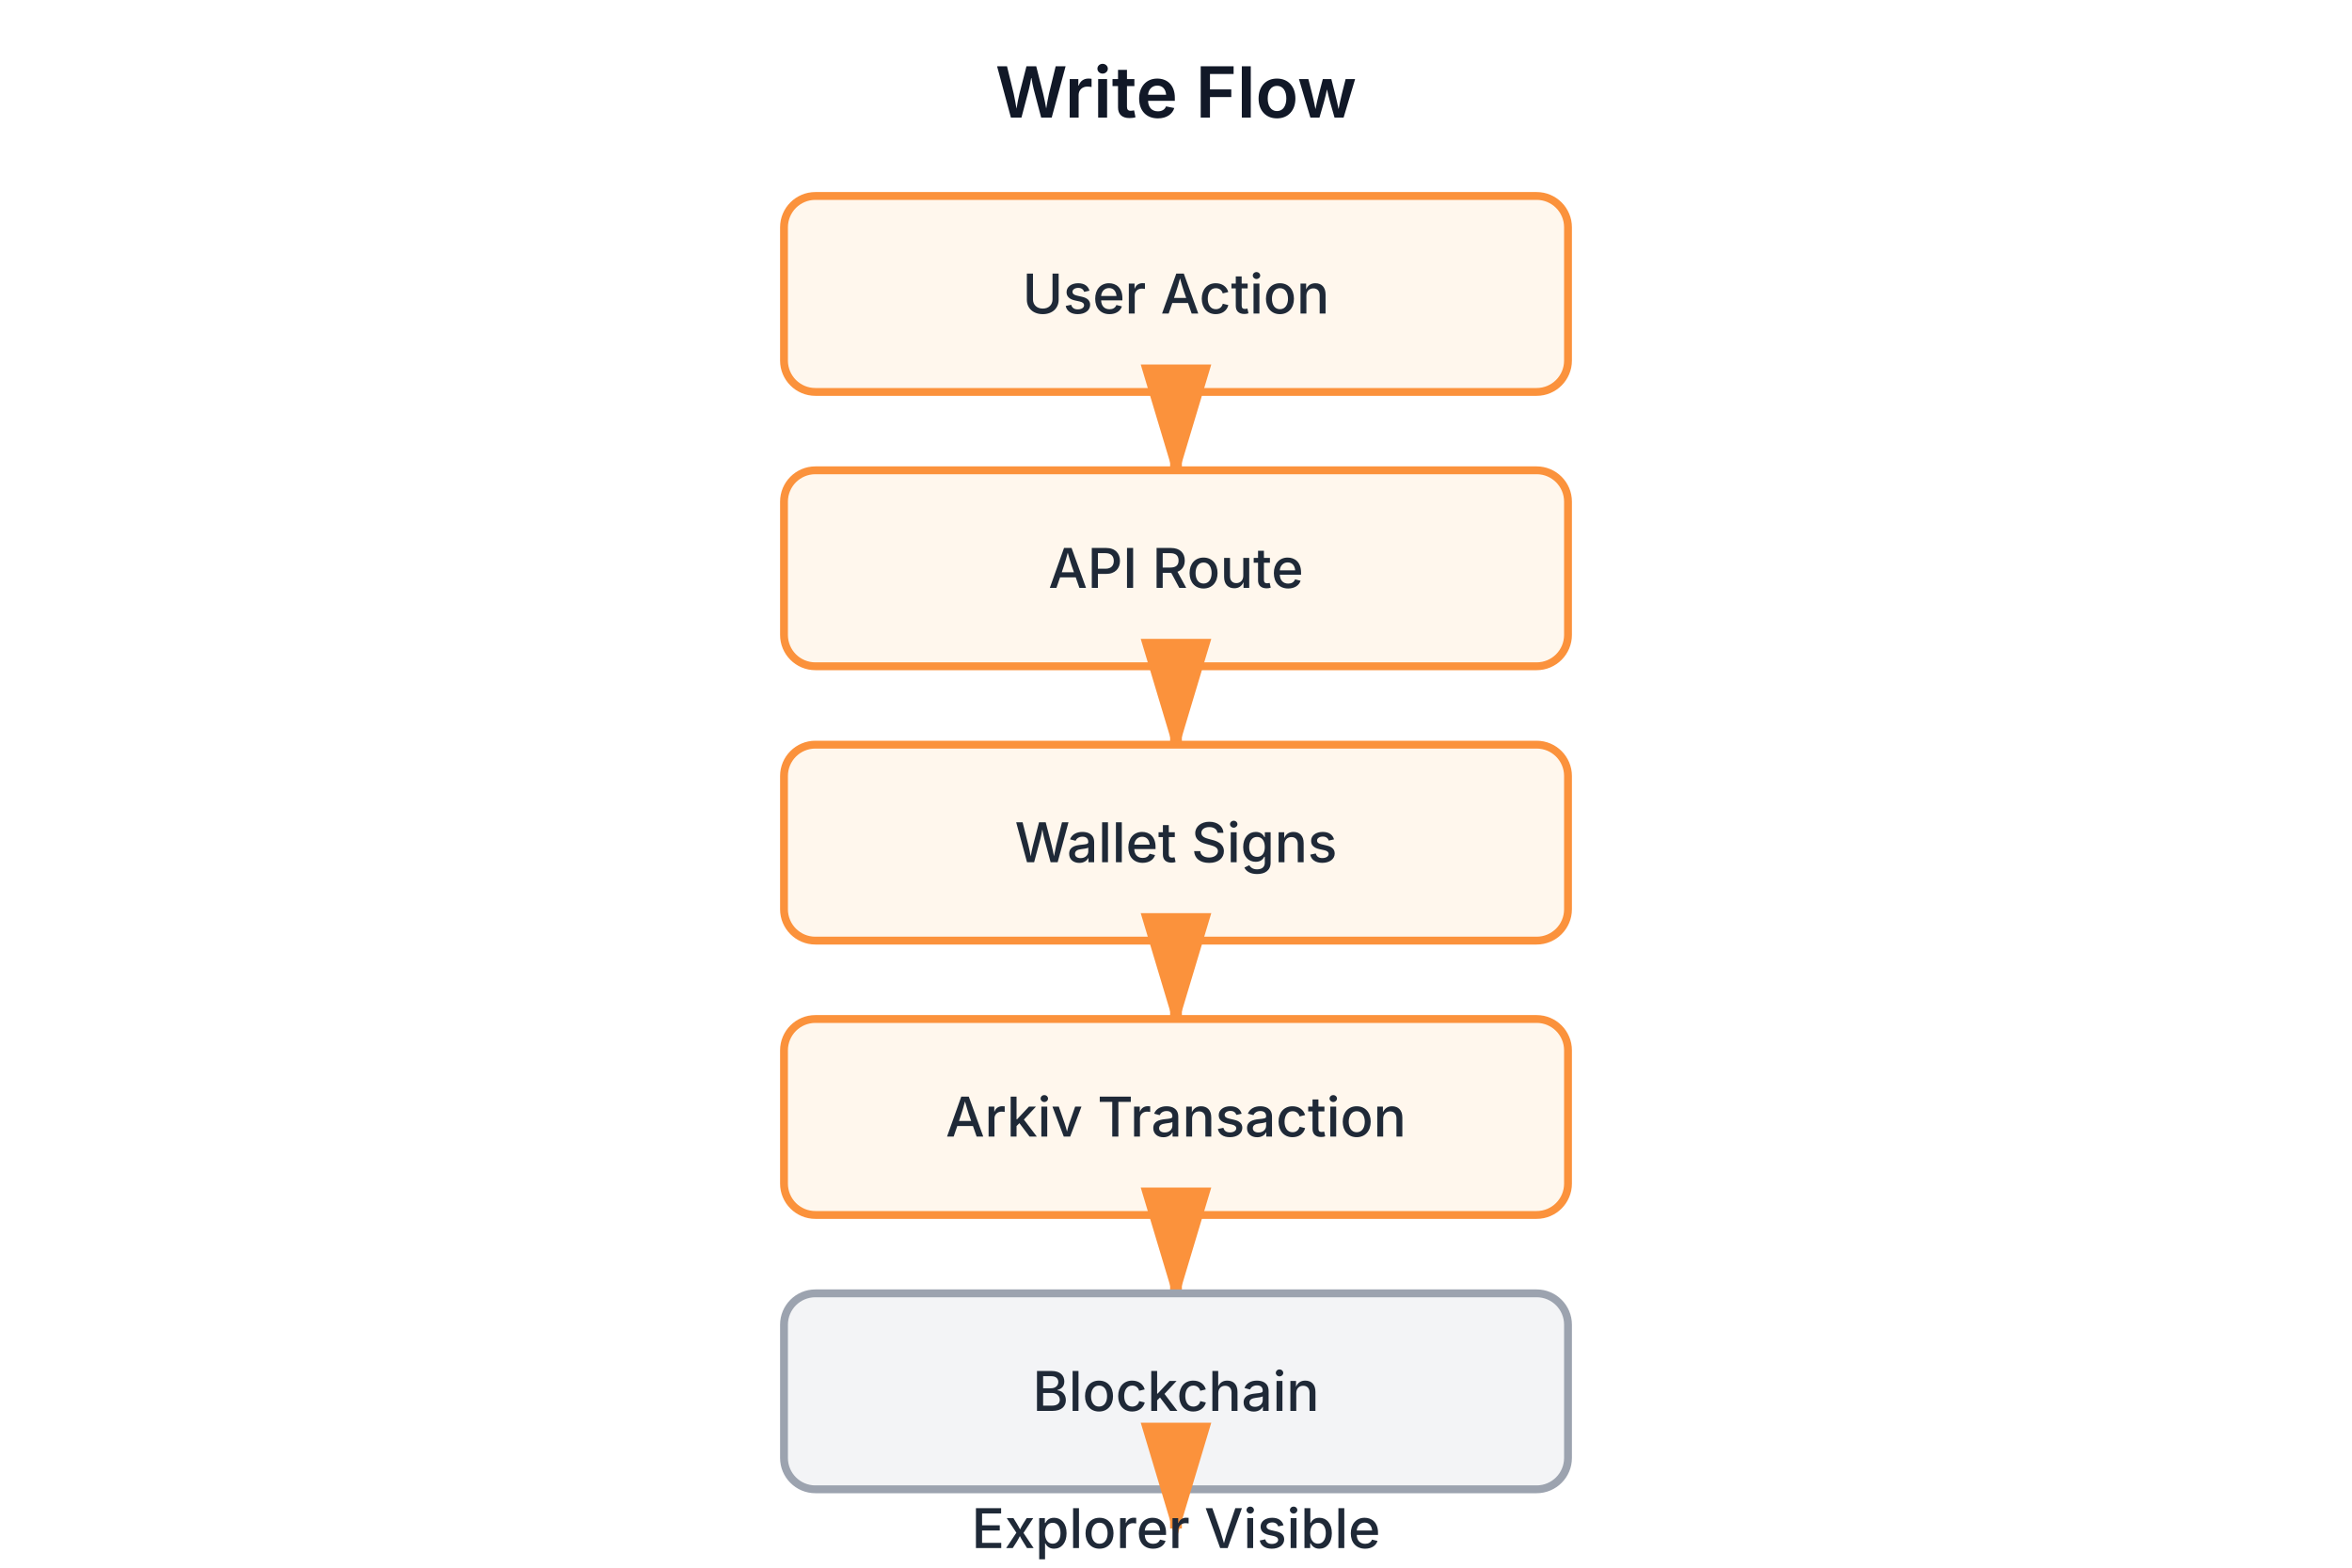
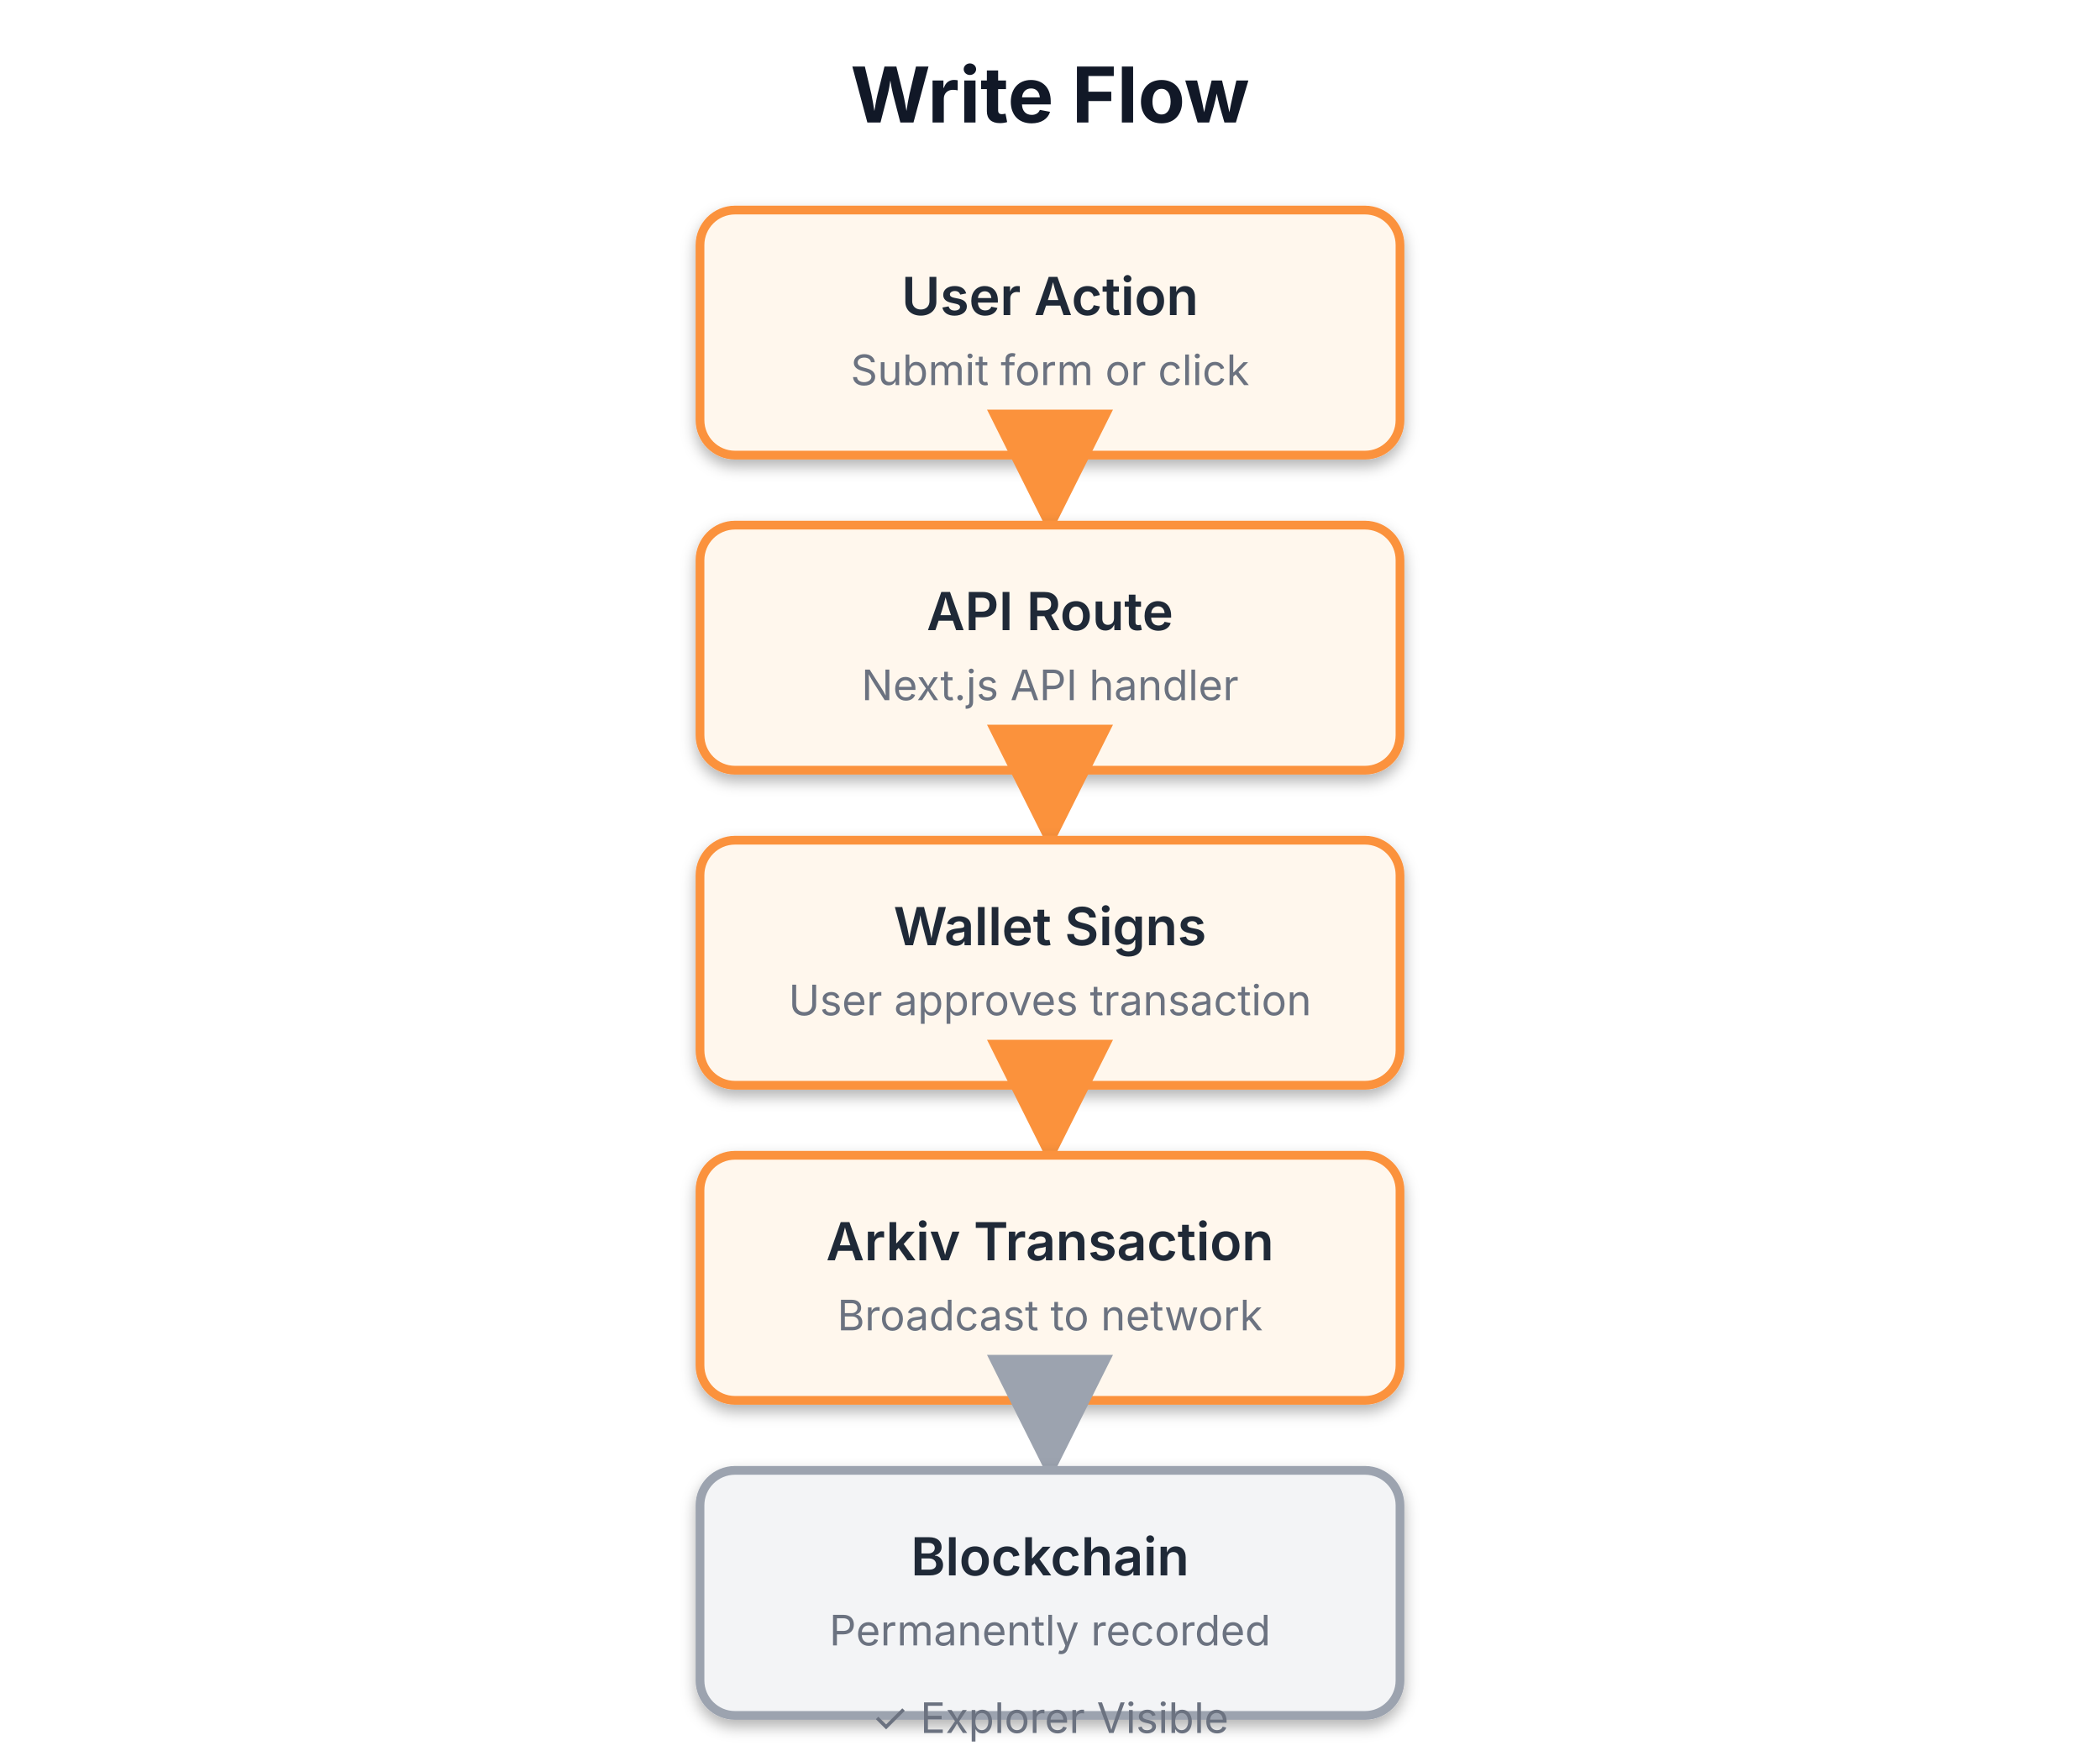
- <svg xmlns="http://www.w3.org/2000/svg" viewBox="0 0 600 400" role="img" aria-label="Write flow diagram">
+ <svg xmlns="http://www.w3.org/2000/svg" viewBox="0 0 600 500" role="img" aria-label="Write flow diagram">
  <defs>
    <style>
-       .flow-box { fill: #fff7ed; stroke: #fb923c; stroke-width: 2; }
-       .flow-box-neutral { fill: #f3f4f6; stroke: #9ca3af; stroke-width: 2; }
+       .flow-box { fill: #fff7ed; stroke: #fb923c; stroke-width: 2.5; }
+       .flow-box-neutral { fill: #f3f4f6; stroke: #9ca3af; stroke-width: 2.5; }
      .arrow { stroke: #fb923c; stroke-width: 3; fill: none; marker-end: url(#arrowhead-orange); }
-       .text-label { font-family: system-ui, -apple-system, sans-serif; font-size: 14px; fill: #1f2937; font-weight: 500; }
-       .text-title { font-family: system-ui, -apple-system, sans-serif; font-size: 18px; fill: #111827; font-weight: 600; text-anchor: middle; }
+       .arrow-neutral { stroke: #9ca3af; stroke-width: 3; fill: none; marker-end: url(#arrowhead-gray); }
+       .text-label { font-family: system-ui, -apple-system, sans-serif; font-size: 15px; fill: #1f2937; font-weight: 600; }
+       .text-subtitle { font-family: system-ui, -apple-system, sans-serif; font-size: 12px; fill: #6b7280; font-weight: 400; }
+       .text-title { font-family: system-ui, -apple-system, sans-serif; font-size: 22px; fill: #111827; font-weight: 700; text-anchor: middle; }
+       .shadow { filter: url(#drop-shadow); }
    </style>
-     <marker id="arrowhead-orange" markerWidth="10" markerHeight="10" refX="9" refY="3" orient="auto">
-       <polygon points="0 0, 10 3, 0 6" fill="#fb923c" />
+     <marker id="arrowhead-orange" markerWidth="12" markerHeight="12" refX="11" refY="6" orient="auto" markerUnits="strokeWidth">
+       <polygon points="0 0, 12 6, 0 12" fill="#fb923c" />
    </marker>
+     <marker id="arrowhead-gray" markerWidth="12" markerHeight="12" refX="11" refY="6" orient="auto" markerUnits="strokeWidth">
+       <polygon points="0 0, 12 6, 0 12" fill="#9ca3af" />
+     </marker>
+     <filter id="drop-shadow" x="-50%" y="-50%" width="200%" height="200%">
+       <feGaussianBlur in="SourceAlpha" stdDeviation="2" />
+       <feOffset dx="0" dy="2" result="offsetblur" />
+       <feComponentTransfer>
+         <feFuncA type="linear" slope="0.3" />
+       </feComponentTransfer>
+       <feMerge>
+         <feMergeNode />
+         <feMergeNode in="SourceGraphic" />
+       </feMerge>
+     </filter>
  </defs>
-   <text x="300" y="30" class="text-title">Write Flow</text>
-   <rect x="200" y="50" width="200" height="50" rx="8" class="flow-box" />
-   <text x="300" y="80" text-anchor="middle" class="text-label">User Action</text>
-   <line x1="300" y1="100" x2="300" y2="120" class="arrow" />
-   <rect x="200" y="120" width="200" height="50" rx="8" class="flow-box" />
-   <text x="300" y="150" text-anchor="middle" class="text-label">API Route</text>
-   <line x1="300" y1="170" x2="300" y2="190" class="arrow" />
-   <rect x="200" y="190" width="200" height="50" rx="8" class="flow-box" />
-   <text x="300" y="220" text-anchor="middle" class="text-label">Wallet Signs</text>
-   <line x1="300" y1="240" x2="300" y2="260" class="arrow" />
-   <rect x="200" y="260" width="200" height="50" rx="8" class="flow-box" />
-   <text x="300" y="290" text-anchor="middle" class="text-label">Arkiv Transaction</text>
+   <text x="300" y="35" class="text-title">Write Flow</text>
+   <rect x="200" y="60" width="200" height="70" rx="10" class="flow-box shadow" />
+   <text x="300" y="90" text-anchor="middle" class="text-label">User Action</text>
+   <text x="300" y="110" text-anchor="middle" class="text-subtitle">Submit form or click</text>
+   <line x1="300" y1="130" x2="300" y2="150" class="arrow" />
+   <rect x="200" y="150" width="200" height="70" rx="10" class="flow-box shadow" />
+   <text x="300" y="180" text-anchor="middle" class="text-label">API Route</text>
+   <text x="300" y="200" text-anchor="middle" class="text-subtitle">Next.js API handler</text>
+   <line x1="300" y1="220" x2="300" y2="240" class="arrow" />
+   <rect x="200" y="240" width="200" height="70" rx="10" class="flow-box shadow" />
+   <text x="300" y="270" text-anchor="middle" class="text-label">Wallet Signs</text>
+   <text x="300" y="290" text-anchor="middle" class="text-subtitle">User approves transaction</text>
  <line x1="300" y1="310" x2="300" y2="330" class="arrow" />
-   <rect x="200" y="330" width="200" height="50" rx="8" class="flow-box-neutral" />
-   <text x="300" y="360" text-anchor="middle" class="text-label">Blockchain</text>
-   <line x1="300" y1="380" x2="300" y2="390" class="arrow" />
-   <text x="300" y="395" text-anchor="middle" class="text-label" font-size="12" fill="#6b7280">Explorer Visible</text>
+   <rect x="200" y="330" width="200" height="70" rx="10" class="flow-box shadow" />
+   <text x="300" y="360" text-anchor="middle" class="text-label">Arkiv Transaction</text>
+   <text x="300" y="380" text-anchor="middle" class="text-subtitle">Broadcast to network</text>
+   <line x1="300" y1="400" x2="300" y2="420" class="arrow-neutral" />
+   <rect x="200" y="420" width="200" height="70" rx="10" class="flow-box-neutral shadow" />
+   <text x="300" y="450" text-anchor="middle" class="text-label">Blockchain</text>
+   <text x="300" y="470" text-anchor="middle" class="text-subtitle">Permanently recorded</text>
+   <text x="300" y="495" text-anchor="middle" class="text-subtitle" font-weight="600" fill="#10b981">✓ Explorer Visible</text>
</svg>
